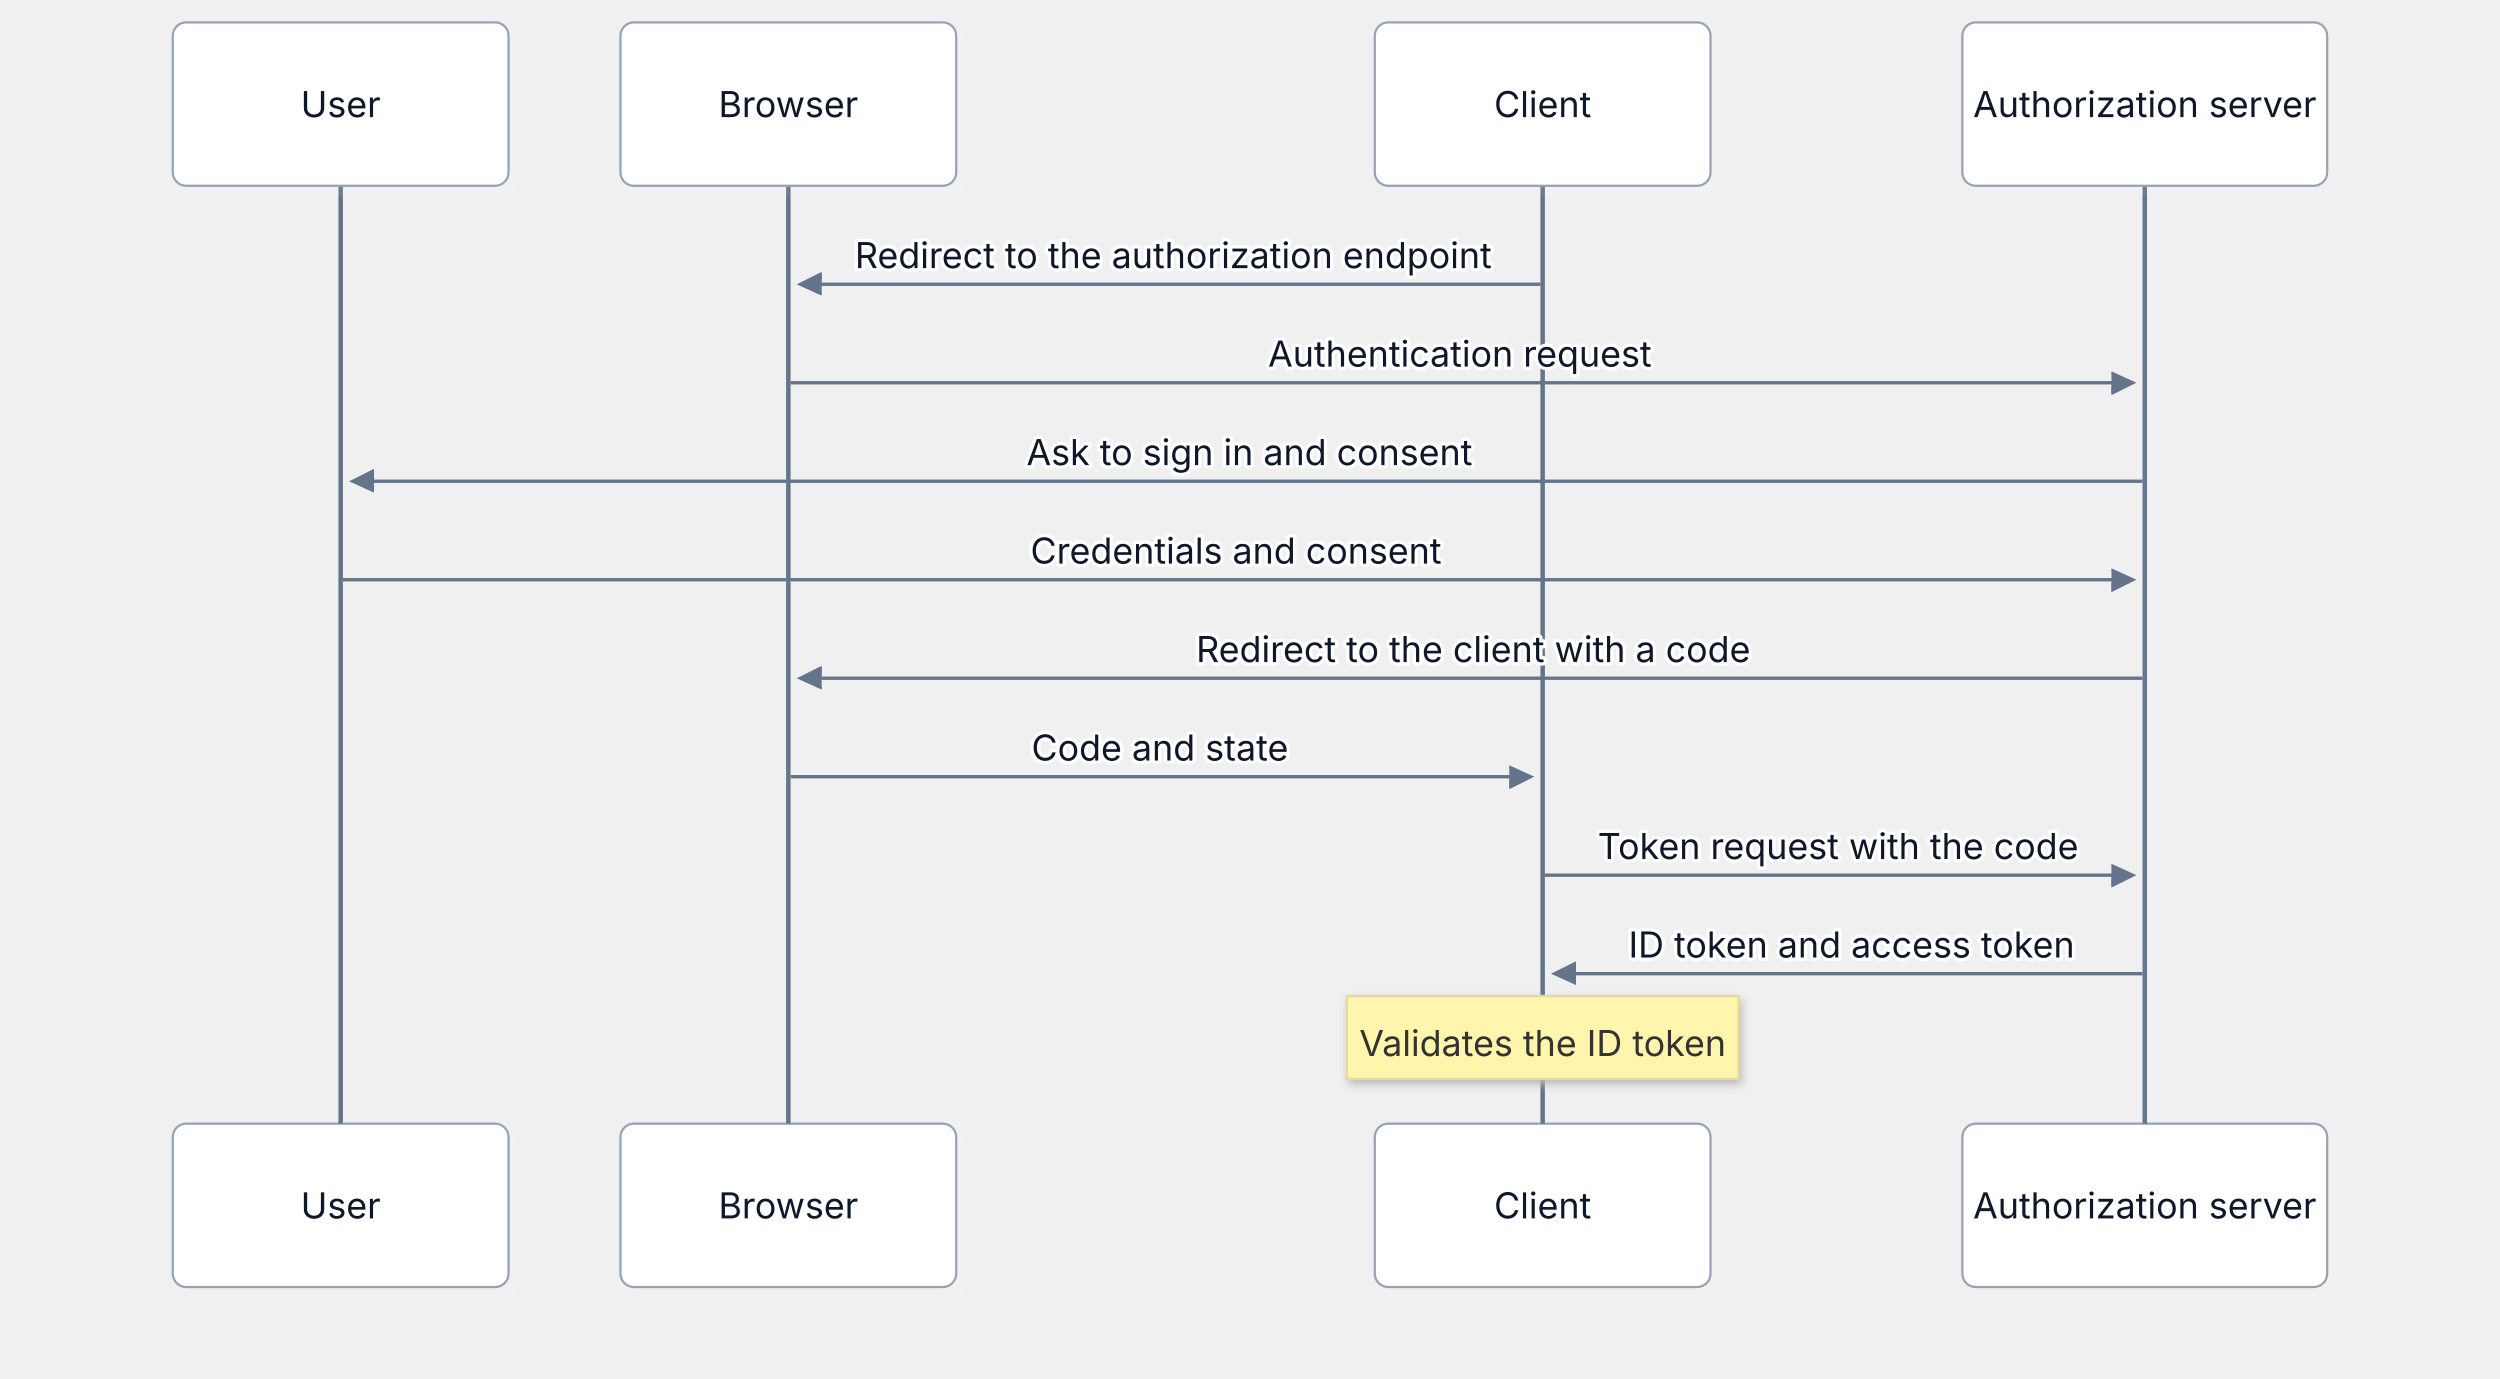
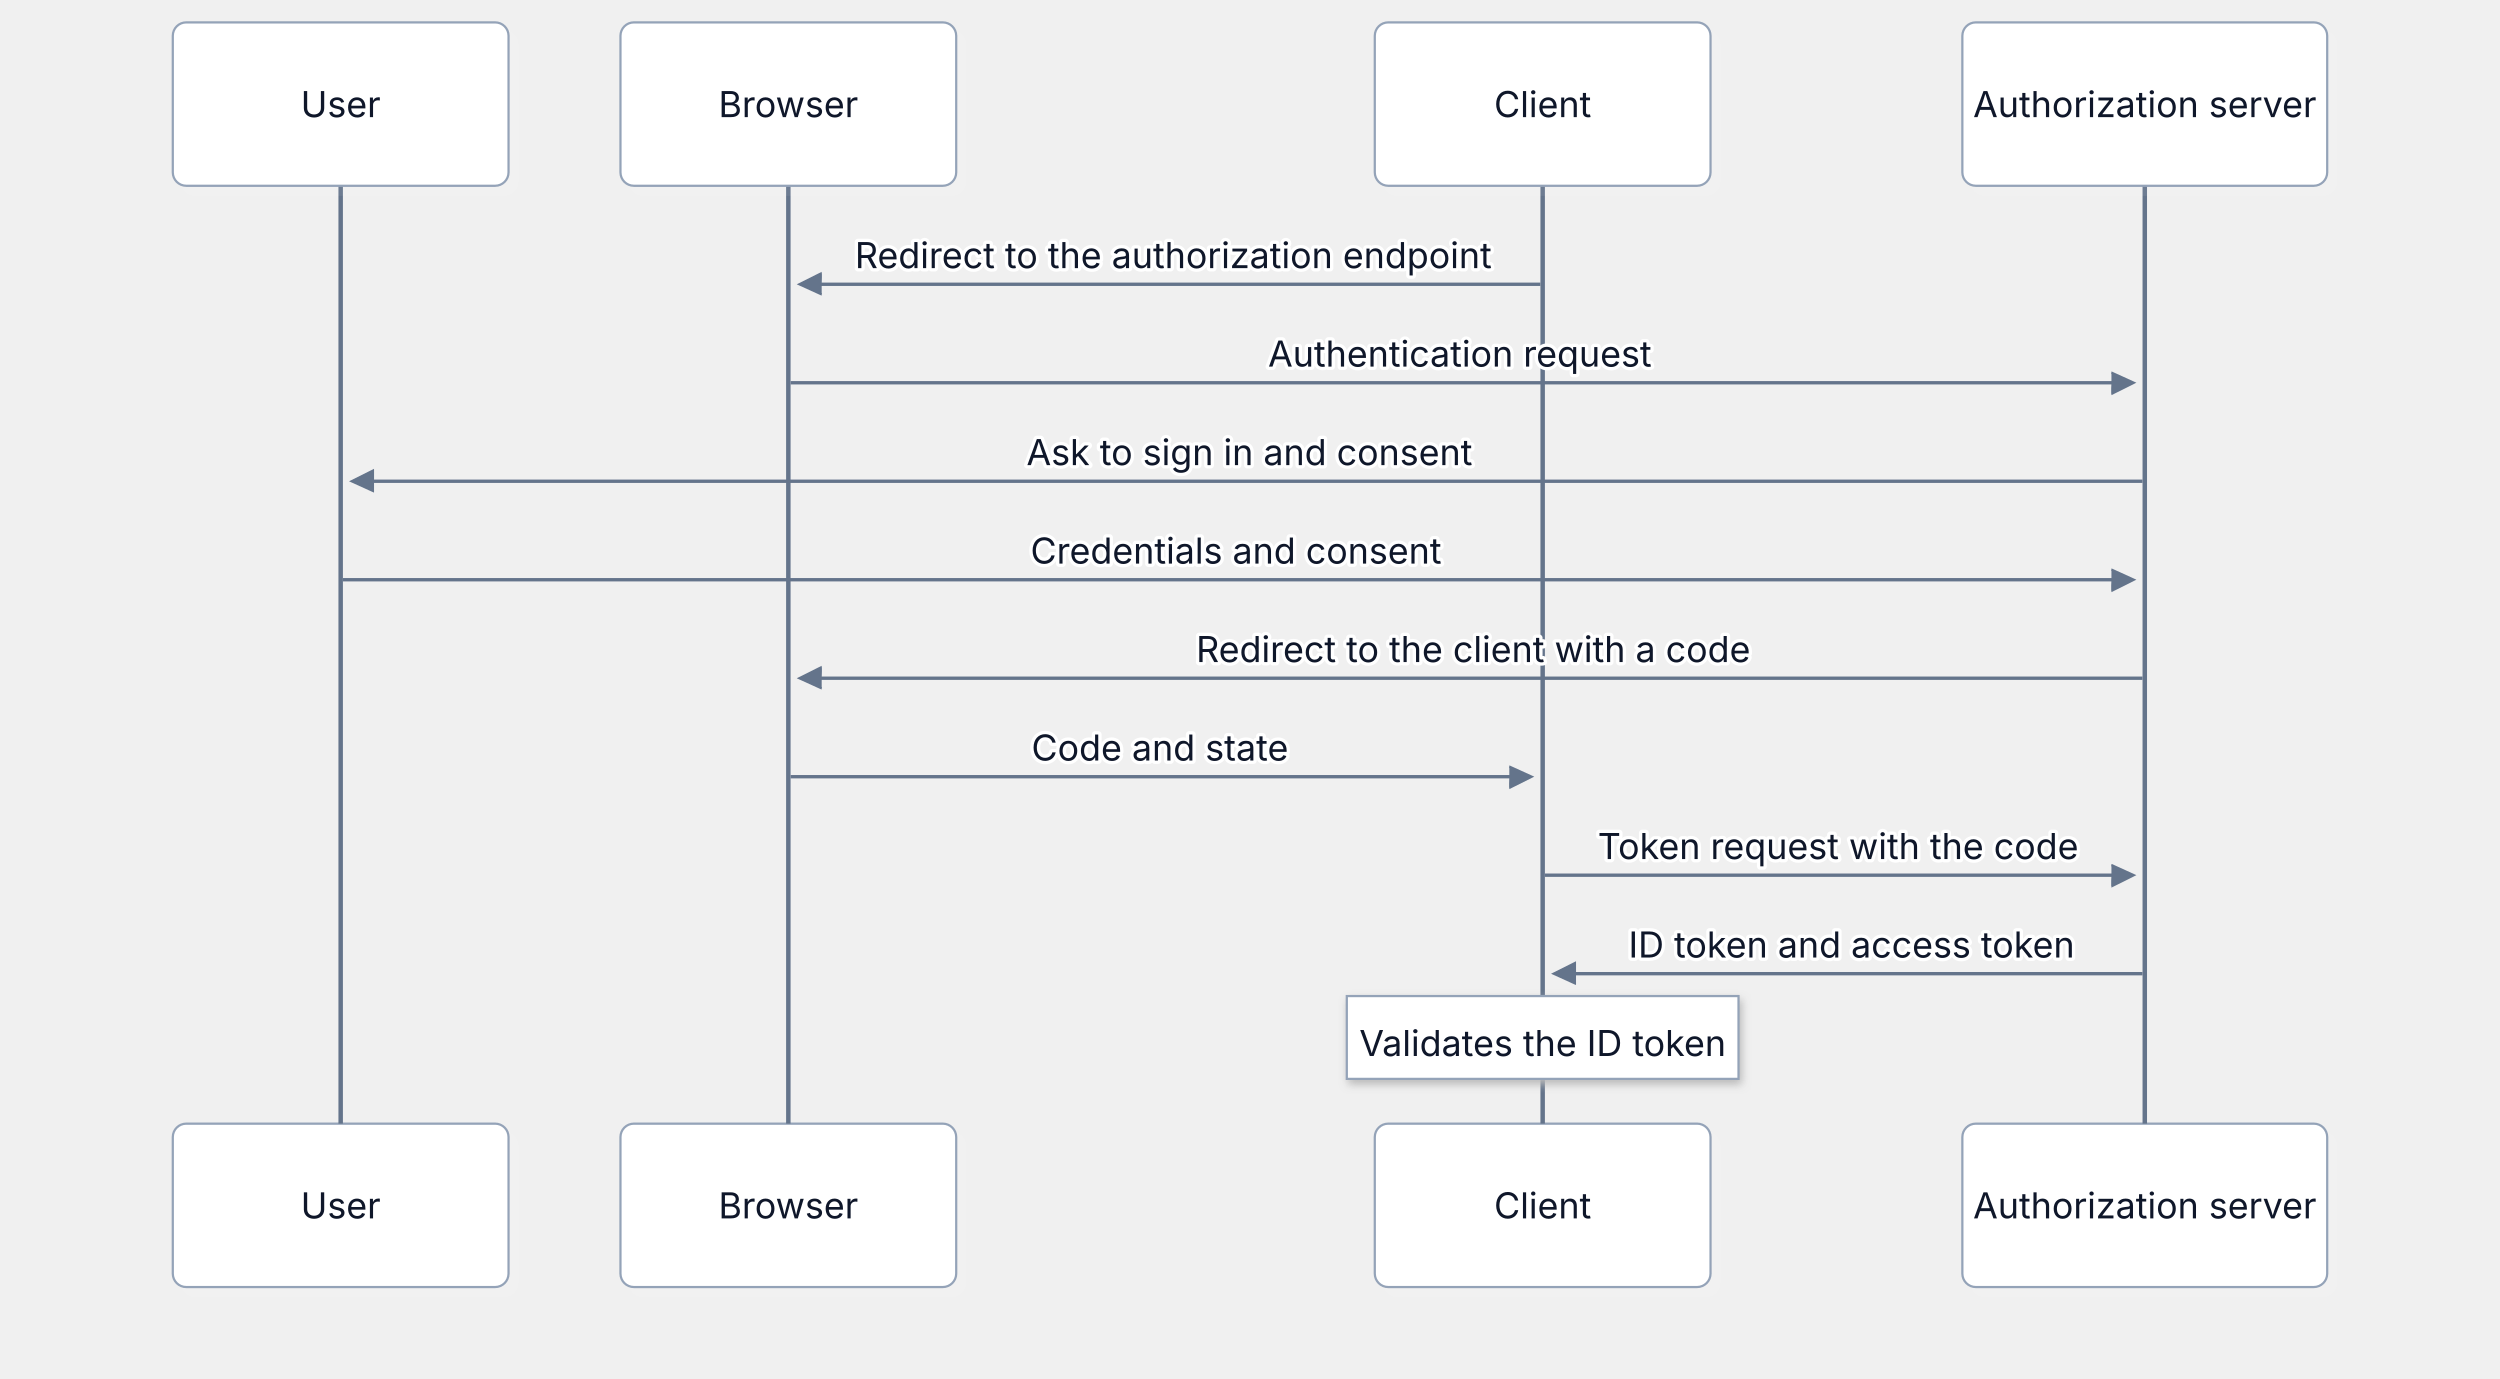
<svg xmlns="http://www.w3.org/2000/svg" id="d0light" width="1062.5" height="586" viewBox="-50 -10 1062.5 616" role="graphics-document document" aria-roledescription="sequence" aria-describedby="chart-desc-d0light" aria-labelledby="chart-title-d0light" style="background-color: rgb(255, 255, 255);">
  <g>
    <rect x="799.5" y="492" fill="#eaeaea" stroke="#666" width="163" height="73" name="auth" rx="6" ry="6" class="actor actor-bottom" data-look="neo" filter="url(#d0light-drop-shadow)" />
    <text x="881" y="528.5" dominant-baseline="central" alignment-baseline="central" class="actor actor-box" style="text-anchor: middle; font-size: 16px; font-weight: 400; font-family: Inter, -apple-system, &quot;Segoe UI&quot;, Roboto, Helvetica, Arial, sans-serif;">
      <tspan x="881" dy="0">Authorization server</tspan>
    </text>
  </g>
  <g>
    <rect x="537" y="492" fill="#eaeaea" stroke="#666" width="150" height="73" name="client" rx="6" ry="6" class="actor actor-bottom" data-look="neo" filter="url(#d0light-drop-shadow)" />
    <text x="612" y="528.5" dominant-baseline="central" alignment-baseline="central" class="actor actor-box" style="text-anchor: middle; font-size: 16px; font-weight: 400; font-family: Inter, -apple-system, &quot;Segoe UI&quot;, Roboto, Helvetica, Arial, sans-serif;">
      <tspan x="612" dy="0">Client</tspan>
    </text>
  </g>
  <g>
    <rect x="200" y="492" fill="#eaeaea" stroke="#666" width="150" height="73" name="browser" rx="6" ry="6" class="actor actor-bottom" data-look="neo" filter="url(#d0light-drop-shadow)" />
    <text x="275" y="528.5" dominant-baseline="central" alignment-baseline="central" class="actor actor-box" style="text-anchor: middle; font-size: 16px; font-weight: 400; font-family: Inter, -apple-system, &quot;Segoe UI&quot;, Roboto, Helvetica, Arial, sans-serif;">
      <tspan x="275" dy="0">Browser</tspan>
    </text>
  </g>
  <g>
    <rect x="0" y="492" fill="#eaeaea" stroke="#666" width="150" height="73" name="user" rx="6" ry="6" class="actor actor-bottom" data-look="neo" filter="url(#d0light-drop-shadow)" />
    <text x="75" y="528.5" dominant-baseline="central" alignment-baseline="central" class="actor actor-box" style="text-anchor: middle; font-size: 16px; font-weight: 400; font-family: Inter, -apple-system, &quot;Segoe UI&quot;, Roboto, Helvetica, Arial, sans-serif;">
      <tspan x="75" dy="0">User</tspan>
    </text>
  </g>
  <g>
    <line id="actor3" x1="881" y1="73" x2="881" y2="492" class="actor-line 200" stroke-width="0.5px" stroke="#999" name="auth" data-et="life-line" data-id="auth" />
    <g id="root-3" data-look="neo" data-et="participant" data-type="participant" data-id="auth">
      <rect x="799.5" y="0" fill="#eaeaea" stroke="#666" width="163" height="73" name="auth" rx="6" ry="6" class="actor actor-top" data-look="neo" filter="url(#d0light-drop-shadow)" />
      <text x="881" y="36.5" dominant-baseline="central" alignment-baseline="central" class="actor actor-box" style="text-anchor: middle; font-size: 16px; font-weight: 400; font-family: Inter, -apple-system, &quot;Segoe UI&quot;, Roboto, Helvetica, Arial, sans-serif;">
        <tspan x="881" dy="0">Authorization server</tspan>
      </text>
    </g>
  </g>
  <g>
    <line id="actor2" x1="612" y1="73" x2="612" y2="492" class="actor-line 200" stroke-width="0.5px" stroke="#999" name="client" data-et="life-line" data-id="client" />
    <g id="root-2" data-look="neo" data-et="participant" data-type="participant" data-id="client">
      <rect x="537" y="0" fill="#eaeaea" stroke="#666" width="150" height="73" name="client" rx="6" ry="6" class="actor actor-top" data-look="neo" filter="url(#d0light-drop-shadow)" />
      <text x="612" y="36.5" dominant-baseline="central" alignment-baseline="central" class="actor actor-box" style="text-anchor: middle; font-size: 16px; font-weight: 400; font-family: Inter, -apple-system, &quot;Segoe UI&quot;, Roboto, Helvetica, Arial, sans-serif;">
        <tspan x="612" dy="0">Client</tspan>
      </text>
    </g>
  </g>
  <g>
    <line id="actor1" x1="275" y1="73" x2="275" y2="492" class="actor-line 200" stroke-width="0.5px" stroke="#999" name="browser" data-et="life-line" data-id="browser" />
    <g id="root-1" data-look="neo" data-et="participant" data-type="participant" data-id="browser">
      <rect x="200" y="0" fill="#eaeaea" stroke="#666" width="150" height="73" name="browser" rx="6" ry="6" class="actor actor-top" data-look="neo" filter="url(#d0light-drop-shadow)" />
      <text x="275" y="36.5" dominant-baseline="central" alignment-baseline="central" class="actor actor-box" style="text-anchor: middle; font-size: 16px; font-weight: 400; font-family: Inter, -apple-system, &quot;Segoe UI&quot;, Roboto, Helvetica, Arial, sans-serif;">
        <tspan x="275" dy="0">Browser</tspan>
      </text>
    </g>
  </g>
  <g>
    <line id="actor0" x1="75" y1="73" x2="75" y2="492" class="actor-line 200" stroke-width="0.5px" stroke="#999" name="user" data-et="life-line" data-id="user" />
    <g id="root-0" data-look="neo" data-et="participant" data-type="participant" data-id="user">
      <rect x="0" y="0" fill="#eaeaea" stroke="#666" width="150" height="73" name="user" rx="6" ry="6" class="actor actor-top" data-look="neo" filter="url(#d0light-drop-shadow)" />
      <text x="75" y="36.5" dominant-baseline="central" alignment-baseline="central" class="actor actor-box" style="text-anchor: middle; font-size: 16px; font-weight: 400; font-family: Inter, -apple-system, &quot;Segoe UI&quot;, Roboto, Helvetica, Arial, sans-serif;">
        <tspan x="75" dy="0">User</tspan>
      </text>
    </g>
  </g>
-   <style>#d0light{font-family:Inter,-apple-system,Segoe UI,Roboto,Helvetica,Arial,sans-serif;font-size:15px;fill:#0F172A;}@keyframes edge-animation-frame{from{stroke-dashoffset:0;}}@keyframes dash{to{stroke-dashoffset:0;}}#d0light .edge-animation-slow{stroke-dasharray:9,5!important;stroke-dashoffset:900;animation:dash 50s linear infinite;stroke-linecap:round;}#d0light .edge-animation-fast{stroke-dasharray:9,5!important;stroke-dashoffset:900;animation:dash 20s linear infinite;stroke-linecap:round;}#d0light .error-icon{fill:hsl(220.588, 100%, 98.333%);}#d0light .error-text{fill:rgb(8.5, 5.75, 0);stroke:rgb(8.5, 5.75, 0);}#d0light .edge-thickness-normal{stroke-width:1px;}#d0light .edge-thickness-thick{stroke-width:3.5px;}#d0light .edge-pattern-solid{stroke-dasharray:0;}#d0light .edge-thickness-invisible{stroke-width:0;fill:none;}#d0light .edge-pattern-dashed{stroke-dasharray:3;}#d0light .edge-pattern-dotted{stroke-dasharray:2;}#d0light .marker{fill:#64748B;stroke:#64748B;}#d0light .marker.cross{stroke:#64748B;}#d0light svg{font-family:Inter,-apple-system,Segoe UI,Roboto,Helvetica,Arial,sans-serif;font-size:15px;}#d0light p{margin:0;}#d0light .actor{stroke:#94A3B8;fill:#FFFFFF;stroke-width:1;}#d0light rect.actor.outer-path[data-look="neo"]{filter:drop-shadow( 1px 2px 2px rgba(185,185,185,1));}#d0light rect.note[data-look="neo"]{stroke:hsl(52.683, 60%, 73.922%);fill:#fff5ad;filter:drop-shadow( 1px 2px 2px rgba(185,185,185,1));}#d0light text.actor&gt;tspan{fill:#0F172A;stroke:none;}#d0light .actor-line{stroke:#64748B;}#d0light .innerArc{stroke-width:1.5;stroke-dasharray:none;}#d0light .messageLine0{stroke-width:1.5;stroke-dasharray:none;stroke:#64748B;}#d0light .messageLine1{stroke-width:1.5;stroke-dasharray:2,2;stroke:#64748B;}#d0light [id$="-arrowhead"] path{fill:#64748B;stroke:#64748B;}#d0light .sequenceNumber{fill:#9b8b74;}#d0light [id$="-sequencenumber"]{fill:#64748B;}#d0light [id$="-crosshead"] path{fill:#64748B;stroke:#64748B;}#d0light .messageText{fill:#0F172A;stroke:none;}#d0light .labelBox{stroke:#94A3B8;fill:#FFFFFF;filter:drop-shadow( 1px 2px 2px rgba(185,185,185,1));}#d0light .labelText,#d0light .labelText&gt;tspan{fill:#0F172A;stroke:none;}#d0light .loopText,#d0light .loopText&gt;tspan{fill:#0F172A;stroke:none;}#d0light .sectionTitle,#d0light .sectionTitle&gt;tspan{fill:#0F172A;stroke:none;}#d0light .loopLine{stroke-width:2px;stroke-dasharray:2,2;stroke:#94A3B8;fill:#94A3B8;}#d0light .note{stroke:hsl(52.683, 60%, 73.922%);fill:#fff5ad;}#d0light .noteText,#d0light .noteText&gt;tspan{fill:#333;stroke:none;}#d0light .activation0{fill:hsl(-79.412, 100%, 93.333%);stroke:hsl(-79.412, 100%, 83.333%);}#d0light .activation1{fill:hsl(-79.412, 100%, 93.333%);stroke:hsl(-79.412, 100%, 83.333%);}#d0light .activation2{fill:hsl(-79.412, 100%, 93.333%);stroke:hsl(-79.412, 100%, 83.333%);}#d0light .actorPopupMenu{position:absolute;}#d0light .actorPopupMenuPanel{position:absolute;fill:#FFFFFF;box-shadow:0px 8px 16px 0px rgba(0,0,0,0.2);filter:drop-shadow(3px 5px 2px rgb(0 0 0 / 0.4));}#d0light .actor-man circle,#d0light line{fill:#FFFFFF;stroke-width:2px;}#d0light g rect.rect{filter:drop-shadow( 1px 2px 2px rgba(185,185,185,1));stroke:hsl(40.588, 60%, 83.333%);}#d0light .node .neo-node{stroke:hsl(40.588, 60%, 83.333%);}#d0light [data-look="neo"].node rect,#d0light [data-look="neo"].cluster rect,#d0light [data-look="neo"].node polygon{stroke:url(#d0light-gradient);filter:drop-shadow( 1px 2px 2px rgba(185,185,185,1));}#d0light [data-look="neo"].swimlane.cluster rect{filter:none;}#d0light [data-look="neo"].node path{stroke:url(#d0light-gradient);stroke-width:1px;}#d0light [data-look="neo"].node .outer-path{filter:drop-shadow( 1px 2px 2px rgba(185,185,185,1));}#d0light [data-look="neo"].node .neo-line path{stroke:hsl(40.588, 60%, 83.333%);filter:none;}#d0light [data-look="neo"].node circle{stroke:url(#d0light-gradient);filter:drop-shadow( 1px 2px 2px rgba(185,185,185,1));}#d0light [data-look="neo"].node circle .state-start{fill:#000000;}#d0light [data-look="neo"].icon-shape .icon{fill:url(#d0light-gradient);filter:drop-shadow( 1px 2px 2px rgba(185,185,185,1));}#d0light [data-look="neo"].icon-shape .icon-neo path{stroke:url(#d0light-gradient);filter:drop-shadow( 1px 2px 2px rgba(185,185,185,1));}#d0light .messageText{paint-order:stroke;stroke:rgb(255, 255, 255);stroke-width:3px;stroke-linejoin:round;}#d0light :root{--mermaid-font-family:Inter,-apple-system,Segoe UI,Roboto,Helvetica,Arial,sans-serif;}</style>
+   <style>#d0light{font-family:Inter,-apple-system,Segoe UI,Roboto,Helvetica,Arial,sans-serif;font-size:15px;fill:#0F172A;}@keyframes edge-animation-frame{from{stroke-dashoffset:0;}}@keyframes dash{to{stroke-dashoffset:0;}}#d0light .edge-animation-slow{stroke-dasharray:9,5!important;stroke-dashoffset:900;animation:dash 50s linear infinite;stroke-linecap:round;}#d0light .edge-animation-fast{stroke-dasharray:9,5!important;stroke-dashoffset:900;animation:dash 20s linear infinite;stroke-linecap:round;}#d0light .error-icon{fill:hsl(220.588, 100%, 98.333%);}#d0light .error-text{fill:rgb(8.5, 5.75, 0);stroke:rgb(8.5, 5.75, 0);}#d0light .edge-thickness-normal{stroke-width:1px;}#d0light .edge-thickness-thick{stroke-width:3.5px;}#d0light .edge-pattern-solid{stroke-dasharray:0;}#d0light .edge-thickness-invisible{stroke-width:0;fill:none;}#d0light .edge-pattern-dashed{stroke-dasharray:3;}#d0light .edge-pattern-dotted{stroke-dasharray:2;}#d0light .marker{fill:#64748B;stroke:#64748B;}#d0light .marker.cross{stroke:#64748B;}#d0light svg{font-family:Inter,-apple-system,Segoe UI,Roboto,Helvetica,Arial,sans-serif;font-size:15px;}#d0light p{margin:0;}#d0light .actor{stroke:#94A3B8;fill:#FFFFFF;stroke-width:1;}#d0light rect.actor.outer-path[data-look="neo"]{filter:drop-shadow( 1px 2px 2px rgba(185,185,185,1));}#d0light rect.note[data-look="neo"]{stroke:#94A3B8;fill:#FFFFFF;filter:drop-shadow( 1px 2px 2px rgba(185,185,185,1));}#d0light text.actor&gt;tspan{fill:#0F172A;stroke:none;}#d0light .actor-line{stroke:#64748B;}#d0light .innerArc{stroke-width:1.5;stroke-dasharray:none;}#d0light .messageLine0{stroke-width:1.5;stroke-dasharray:none;stroke:#64748B;}#d0light .messageLine1{stroke-width:1.5;stroke-dasharray:2,2;stroke:#64748B;}#d0light [id$="-arrowhead"] path{fill:#64748B;stroke:#64748B;}#d0light .sequenceNumber{fill:#9b8b74;}#d0light [id$="-sequencenumber"]{fill:#64748B;}#d0light [id$="-crosshead"] path{fill:#64748B;stroke:#64748B;}#d0light .messageText{fill:#0F172A;stroke:none;}#d0light .labelBox{stroke:#94A3B8;fill:#FFFFFF;filter:drop-shadow( 1px 2px 2px rgba(185,185,185,1));}#d0light .labelText,#d0light .labelText&gt;tspan{fill:#0F172A;stroke:none;}#d0light .loopText,#d0light .loopText&gt;tspan{fill:#0F172A;stroke:none;}#d0light .sectionTitle,#d0light .sectionTitle&gt;tspan{fill:#0F172A;stroke:none;}#d0light .loopLine{stroke-width:2px;stroke-dasharray:2,2;stroke:#94A3B8;fill:#94A3B8;}#d0light .note{stroke:#94A3B8;fill:#FFFFFF;}#d0light .noteText,#d0light .noteText&gt;tspan{fill:#0F172A;stroke:none;}#d0light .activation0{fill:hsl(-79.412, 100%, 93.333%);stroke:hsl(-79.412, 100%, 83.333%);}#d0light .activation1{fill:hsl(-79.412, 100%, 93.333%);stroke:hsl(-79.412, 100%, 83.333%);}#d0light .activation2{fill:hsl(-79.412, 100%, 93.333%);stroke:hsl(-79.412, 100%, 83.333%);}#d0light .actorPopupMenu{position:absolute;}#d0light .actorPopupMenuPanel{position:absolute;fill:#FFFFFF;box-shadow:0px 8px 16px 0px rgba(0,0,0,0.2);filter:drop-shadow(3px 5px 2px rgb(0 0 0 / 0.4));}#d0light .actor-man circle,#d0light line{fill:#FFFFFF;stroke-width:2px;}#d0light g rect.rect{filter:drop-shadow( 1px 2px 2px rgba(185,185,185,1));stroke:hsl(40.588, 60%, 83.333%);}#d0light .node .neo-node{stroke:hsl(40.588, 60%, 83.333%);}#d0light [data-look="neo"].node rect,#d0light [data-look="neo"].cluster rect,#d0light [data-look="neo"].node polygon{stroke:url(#d0light-gradient);filter:drop-shadow( 1px 2px 2px rgba(185,185,185,1));}#d0light [data-look="neo"].swimlane.cluster rect{filter:none;}#d0light [data-look="neo"].node path{stroke:url(#d0light-gradient);stroke-width:1px;}#d0light [data-look="neo"].node .outer-path{filter:drop-shadow( 1px 2px 2px rgba(185,185,185,1));}#d0light [data-look="neo"].node .neo-line path{stroke:hsl(40.588, 60%, 83.333%);filter:none;}#d0light [data-look="neo"].node circle{stroke:url(#d0light-gradient);filter:drop-shadow( 1px 2px 2px rgba(185,185,185,1));}#d0light [data-look="neo"].node circle .state-start{fill:#000000;}#d0light [data-look="neo"].icon-shape .icon{fill:url(#d0light-gradient);filter:drop-shadow( 1px 2px 2px rgba(185,185,185,1));}#d0light [data-look="neo"].icon-shape .icon-neo path{stroke:url(#d0light-gradient);filter:drop-shadow( 1px 2px 2px rgba(185,185,185,1));}#d0light .messageText{paint-order:stroke;stroke:rgb(255, 255, 255);stroke-width:3px;stroke-linejoin:round;}#d0light :root{--mermaid-font-family:Inter,-apple-system,Segoe UI,Roboto,Helvetica,Arial,sans-serif;}</style>
  <g />
  <defs>
    <symbol id="d0light-computer" width="24" height="24">
      <path transform="scale(.5)" d="M2 2v13h20v-13h-20zm18 11h-16v-9h16v9zm-10.22 6l.466-1h3.52l.467 1h-4.45zm14.22 3h-24l2-6h2.10l-1.33 4h18.45l-1.29-4h2.07l2 6zm-5-10h-14v-7h14v7z" />
    </symbol>
  </defs>
  <defs>
    <symbol id="d0light-database" fill-rule="evenodd" clip-rule="evenodd">
      <path transform="scale(.5)" d="M12.25.001l.256.00.255.00.253.00.251.01.24.012.24.015.24.016.24.019.24.02.23.023.23.024.23.027.23.028.22.031.22.032.22.034.22.03.217.03.214.04.21.041.20.043.20.045.20.046.19.048.19.05.19.051.18.053.18.054.18.05.175.05.172.05.168.06.16.061.16.06.155.06.15.06.074.03.073.03.071.03.07.03.069.03.068.03.067.03.066.03.064.03.064.03.062.03.06.03.06.03.058.03.058.03.055.03.055.03.053.03.052.03.051.03.05.03.048.03.047.03.045.04.04.04.04.04.04.04.04.04.039.04.037.04.036.04.034.04.033.04.032.04.03.04.029.04.027.04.026.04.024.04.023.04.021.04.02.04.018.04.017.04.015.04.013.04.012.04.011.04.009.04.007.04.006.04.004.04.002.04.001.04v17l-.001.04-.002.04-.004.04-.006.04-.007.04-.009.04-.011.04-.012.04-.013.04-.015.04-.017.04-.018.04-.02.04-.021.04-.023.04-.024.04-.026.04-.027.04-.029.04-.03.04-.032.04-.033.04-.034.04-.036.04-.037.04-.039.04-.04.04-.041.04-.043.04-.044.04-.045.04-.047.03-.048.03-.05.03-.051.03-.052.03-.053.03-.055.03-.055.03-.058.03-.058.03-.06.03-.06.03-.062.03-.064.03-.064.03-.066.03-.067.03-.068.03-.069.03-.07.03-.071.03-.073.03-.074.03-.15.06-.155.06-.16.06-.163.06-.168.06-.172.05-.175.05-.18.05-.183.05-.187.05-.191.05-.194.05-.198.04-.201.04-.205.04-.208.04-.211.04-.214.04-.217.03-.22.03-.223.03-.225.03-.229.03-.231.02-.233.02-.236.02-.239.02-.241.02-.242.01-.246.01-.247.01-.249.01-.251.01-.253.00-.255.00-.256.00-.258.00-.258-.001-.256-.004-.255-.005-.253-.008-.251-.01-.249-.012-.247-.015-.245-.016-.243-.019-.241-.02-.238-.023-.236-.024-.234-.027-.231-.028-.228-.031-.226-.032-.223-.034-.22-.036-.217-.038-.214-.04-.211-.041-.208-.043-.204-.045-.201-.046-.198-.048-.195-.05-.19-.051-.187-.053-.184-.054-.179-.056-.176-.057-.172-.059-.167-.06-.164-.061-.159-.063-.155-.064-.151-.066-.074-.033-.072-.033-.072-.034-.07-.034-.069-.035-.068-.035-.067-.035-.066-.035-.064-.036-.063-.036-.062-.036-.061-.036-.06-.037-.058-.037-.057-.037-.056-.038-.055-.038-.053-.038-.052-.038-.051-.039-.049-.039-.049-.039-.046-.039-.046-.04-.044-.04-.043-.04-.041-.04-.04-.041-.039-.041-.037-.041-.036-.041-.034-.041-.033-.042-.032-.042-.03-.042-.029-.042-.027-.042-.026-.043-.024-.043-.023-.043-.021-.043-.02-.043-.018-.044-.017-.043-.015-.044-.013-.044-.012-.044-.011-.045-.009-.044-.007-.045-.006-.045-.004-.045-.002-.045-.001-.045v-17l.001-.045.00-.045.00-.045.00-.045.00-.045.00-.044.01-.045.01-.044.01-.044.01-.044.01-.043.01-.044.02-.043.02-.043.02-.043.02-.043.02-.043.02-.042.02-.042.03-.042.03-.042.03-.042.03-.041.03-.041.03-.041.03-.041.04-.041.04-.04.04-.04.04-.04.04-.04.04-.039.04-.039.04-.039.05-.039.05-.038.05-.038.05-.038.05-.038.05-.037.05-.037.06-.037.06-.036.06-.036.06-.036.06-.036.06-.035.06-.035.06-.035.06-.035.07-.034.07-.034.07-.033.07-.033.15-.066.15-.064.15-.063.16-.061.16-.06.17-.059.17-.057.17-.056.18-.054.18-.053.19-.051.19-.05.19-.048.20-.046.20-.045.20-.043.21-.041.21-.04.21-.038.22-.036.22-.034.22-.032.22-.031.23-.028.23-.027.23-.024.23-.023.24-.02.24-.019.24-.016.24-.015.24-.012.25-.01.25-.008.25-.005.25-.004.25-.001.25.001zm-9.25 20.49v.01l.001.02.003.02.004.02.005.02.006.02.007.02.009.02.01.02.011.02.012.02.013.02.015.02.016.02.017.02.018.02.019.02.021.02.022.02.023.02.024.02.052.04.056.05.06.051.06.051.07.05.075.05.079.05.084.05.088.05.092.05.097.05.102.05.105.05.11.05.114.05.119.05.123.05.127.05.13.05.13.05.13.048.14.049.14.047.15.047.15.047.16.04.163.04.167.04.171.04.176.04.178.04.183.03.187.03.19.03.194.03.197.03.202.03.204.03.209.03.21.029.21.027.21.025.22.024.22.021.23.02.23.018.23.016.24.01.243.01.246.01.24.008.25.005.25.004.25.001.26-.001.25-.004.25-.005.25-.008.24-.011.24-.012.24-.014.23-.016.23-.018.23-.021.22-.021.22-.024.22-.026.21-.027.21-.028.21-.031.20-.031.20-.034.19-.034.19-.036.19-.037.18-.039.18-.04.17-.04.17-.042.17-.043.16-.044.16-.045.16-.046.15-.046.15-.047.14-.048.14-.049.13-.049.13-.05.13-.05.12-.05.12-.051.11-.052.11-.051.11-.052.10-.052.10-.052.09-.052.09-.052.08-.053.08-.051.07-.052.07-.052.07-.051.06-.051.06-.051.05-.05.05-.05.02-.024.02-.025.02-.024.02-.024.01-.024.01-.024.01-.024.01-.023.01-.024.01-.023.01-.023.01-.023.01-.022.00-.022.00-.022.00-.022.00-.022.00-.021.00-.021.00-.021v-4.12l-.077.05-.08.05-.083.05-.085.05-.087.05-.09.05-.093.05-.095.05-.097.05-.1.04-.102.04-.105.04-.106.04-.109.04-.111.04-.114.04-.115.04-.118.04-.12.04-.122.04-.124.04-.126.04-.128.04-.13.04-.132.03-.134.03-.135.03-.138.03-.139.03-.142.03-.143.03-.144.03-.147.03-.148.03-.15.03-.151.03-.153.02-.154.02-.156.02-.158.02-.159.02-.161.02-.162.02-.163.02-.165.02-.166.02-.167.01-.169.01-.169.01-.171.01-.173.01-.173.01-.175.01-.175.01-.177.01-.178.01-.179.00-.179.00-.181.00-.182.00-.182.00-.184.00-.184.00h-.37l-.184-.002-.184-.003-.182-.004-.182-.005-.181-.006-.179-.008-.179-.008-.178-.01-.176-.011-.176-.012-.175-.013-.173-.014-.172-.015-.171-.016-.17-.017-.169-.018-.167-.019-.166-.02-.165-.021-.163-.022-.162-.023-.161-.024-.159-.025-.157-.026-.156-.027-.155-.027-.153-.029-.151-.03-.15-.03-.148-.031-.146-.032-.145-.033-.143-.034-.141-.035-.14-.035-.137-.037-.136-.037-.134-.038-.132-.038-.13-.04-.128-.04-.126-.041-.124-.042-.122-.042-.12-.044-.117-.043-.116-.045-.113-.045-.112-.046-.109-.047-.106-.047-.105-.048-.102-.049-.1-.049-.097-.05-.095-.05-.093-.052-.09-.051-.087-.052-.085-.053-.083-.054-.08-.054-.077-.054v4.12zm0-5.65v.011l.001.02.003.02.004.02.005.02.006.02.007.02.009.02.01.02.011.02.012.02.013.02.015.02.016.02.017.02.018.02.019.02.021.02.022.02.023.02.024.02.052.05.05.05.06.05.06.051.07.05.075.05.079.05.084.05.088.05.092.05.097.05.102.05.105.05.11.05.114.05.119.05.123.05.12.051.13.05.13.049.13.049.14.048.14.048.15.047.15.046.16.04.163.04.167.04.171.04.176.04.178.04.18.04.18.038.19.03.194.03.197.03.202.03.204.03.209.03.21.028.21.027.21.025.22.024.22.022.23.02.23.018.23.016.24.01.243.01.246.01.24.008.25.006.25.003.25.001.26-.001.25-.003.25-.006.25-.008.24-.01.24-.012.24-.015.23-.016.23-.018.23-.02.22-.022.22-.024.22-.025.21-.027.21-.029.21-.03.20-.032.20-.033.19-.035.19-.036.19-.037.18-.039.18-.039.17-.041.17-.042.17-.043.16-.044.16-.045.16-.045.15-.047.15-.047.14-.048.14-.048.13-.05.13-.049.13-.05.12-.051.12-.051.11-.051.11-.052.11-.052.10-.052.10-.052.09-.052.09-.052.08-.052.08-.052.07-.052.07-.051.07-.052.06-.051.06-.05.05-.051.05-.049.02-.025.02-.024.02-.025.02-.024.01-.024.01-.024.01-.024.01-.023.01-.023.01-.024.01-.022.01-.023.01-.023.00-.022.00-.022.00-.022.00-.021.00-.022.00-.021.00-.021v-4.13l-.077.05-.08.05-.083.05-.085.05-.087.05-.09.05-.093.05-.095.05-.097.05-.1.04-.102.04-.105.04-.106.04-.109.04-.111.04-.114.04-.115.04-.118.04-.12.04-.122.04-.124.04-.126.04-.128.04-.13.03-.132.03-.134.03-.135.03-.138.03-.139.03-.142.03-.143.03-.144.03-.147.03-.148.03-.15.03-.151.03-.153.02-.154.02-.156.02-.158.02-.159.02-.161.02-.162.02-.163.02-.165.02-.166.02-.167.01-.169.01-.169.01-.171.01-.173.01-.173.01-.175.01-.175.01-.177.01-.178.00-.179.00-.179.00-.181.00-.182.00-.182.00-.184.00-.184.00h-.37l-.184-.002-.184-.003-.182-.004-.182-.005-.181-.007-.179-.007-.179-.009-.178-.009-.176-.011-.176-.012-.175-.013-.173-.014-.172-.015-.171-.016-.17-.017-.169-.018-.167-.019-.166-.02-.165-.021-.163-.022-.162-.023-.161-.024-.159-.025-.157-.026-.156-.027-.155-.028-.153-.028-.151-.03-.15-.03-.148-.031-.146-.033-.145-.033-.143-.033-.141-.035-.14-.036-.137-.036-.136-.037-.134-.038-.132-.039-.13-.039-.128-.04-.126-.041-.124-.042-.122-.043-.12-.043-.117-.044-.116-.044-.113-.046-.112-.046-.109-.046-.106-.047-.105-.048-.102-.049-.1-.049-.097-.05-.095-.051-.093-.051-.09-.051-.087-.053-.085-.052-.083-.054-.08-.054-.077-.054v4.13zm0-5.66v.011l.001.02.00.022.00.021.00.022.00.021.00.022.00.023.01.02.011.02.012.02.013.02.015.02.016.02.017.02.018.02.019.02.021.02.022.02.023.02.024.02.052.05.05.05.06.05.06.051.07.05.075.05.079.05.084.05.088.05.092.05.097.05.102.05.105.05.11.05.114.05.119.05.123.05.127.05.13.05.13.05.13.049.14.048.14.048.15.047.15.046.16.04.163.04.167.04.171.04.176.04.178.04.18.04.18.038.19.03.194.03.197.03.202.03.204.03.209.03.21.028.21.027.21.025.22.024.22.021.23.02.23.018.23.017.24.01.243.01.246.01.24.008.25.006.25.003.25.001.26-.001.25-.003.25-.006.25-.008.24-.01.24-.013.24-.014.23-.016.23-.018.23-.02.22-.022.22-.024.22-.025.21-.027.21-.029.21-.03.20-.032.20-.033.19-.035.19-.036.19-.037.18-.039.18-.039.17-.041.17-.042.17-.043.16-.044.16-.045.16-.045.15-.047.15-.047.14-.048.14-.049.13-.049.13-.049.13-.051.12-.05.12-.051.11-.052.11-.051.11-.052.10-.052.10-.052.09-.052.09-.052.08-.052.08-.052.07-.052.07-.052.07-.051.06-.051.06-.051.05-.05.05-.049.02-.025.02-.025.02-.024.02-.024.01-.024.01-.024.01-.024.01-.023.01-.024.01-.023.01-.023.01-.022.01-.023.00-.022.00-.022.00-.022.00-.022.00-.021.00-.021.00-.021v-4.15l-.077.05-.08.05-.083.05-.085.05-.087.05-.09.05-.093.05-.095.05-.097.05-.1.04-.102.04-.105.04-.106.04-.109.04-.111.04-.114.04-.115.04-.118.04-.12.04-.122.04-.124.04-.126.04-.128.04-.13.03-.132.03-.134.03-.135.03-.138.03-.139.03-.142.03-.143.03-.144.03-.147.03-.148.03-.15.03-.151.03-.153.02-.154.02-.156.02-.158.02-.159.02-.161.02-.162.02-.163.02-.165.02-.166.02-.167.01-.169.01-.169.01-.171.01-.173.01-.173.01-.175.01-.175.01-.177.01-.178.01-.179.00-.179.00-.181.00-.182.00-.182.00-.184.00-.184.00-.185.00-.185-.001-.184-.001-.184-.003-.182-.004-.182-.006-.181-.006-.179-.007-.179-.009-.178-.01-.176-.01-.176-.012-.175-.013-.173-.014-.172-.015-.171-.016-.17-.017-.169-.018-.167-.019-.166-.02-.165-.021-.163-.023-.162-.023-.161-.024-.159-.024-.157-.026-.156-.027-.155-.028-.153-.028-.151-.03-.15-.03-.148-.032-.146-.032-.145-.033-.143-.034-.141-.034-.14-.036-.137-.036-.136-.037-.134-.038-.132-.039-.13-.039-.128-.041-.126-.041-.124-.041-.122-.043-.12-.043-.117-.044-.116-.044-.113-.046-.112-.046-.109-.046-.106-.048-.105-.048-.102-.048-.1-.05-.097-.049-.095-.051-.093-.051-.09-.052-.087-.052-.085-.053-.083-.053-.08-.054-.077-.054v4.15zm8.74-8.17l-.257.00-.254.00-.25.00-.247.01-.244.01-.241.01-.237.01-.233.01-.231.02-.226.02-.224.02-.22.02-.216.02-.212.02-.21.03-.205.03-.202.03-.198.03-.194.03-.191.03-.187.03-.183.04-.179.04-.175.04-.172.04-.168.04-.163.04-.16.04-.155.04-.152.04-.148.04-.143.04-.139.04-.136.05-.131.05-.126.05-.123.05-.118.05-.114.05-.11.05-.106.05-.101.05-.096.05-.092.05-.088.05-.083.05-.079.05-.074.05-.07.05-.065.05-.06.05-.056.05-.051.05-.023.02-.023.02-.021.02-.02.02-.019.02-.018.02-.017.02-.015.02-.014.02-.013.02-.012.02-.01.02-.01.02-.008.02-.006.02-.006.02-.004.02-.004.02-.001.02-.001.02.001.02.001.02.004.02.004.02.006.02.006.02.008.02.01.02.01.02.012.02.013.02.014.02.015.02.017.02.018.02.019.02.02.02.021.02.023.02.023.02.051.05.05.05.06.05.06.051.07.05.074.05.079.05.083.05.088.05.092.05.096.05.101.05.106.05.11.05.114.05.118.05.123.05.126.05.131.05.13.05.13.049.14.048.14.048.15.048.15.046.16.04.163.04.168.04.172.04.175.04.179.04.183.04.18.038.19.038.19.036.19.034.20.033.20.032.21.03.212.02.216.02.22.02.224.02.226.02.231.02.233.01.237.01.241.01.244.01.247.01.25.00.254.00.257.00.26.00.26-.001.25-.004.25-.005.25-.008.24-.011.24-.012.24-.014.23-.016.23-.018.23-.021.22-.022.22-.023.22-.026.21-.027.21-.028.21-.031.20-.032.20-.033.19-.034.19-.036.19-.038.18-.038.18-.04.17-.041.17-.042.17-.043.16-.043.16-.045.16-.046.15-.046.15-.048.14-.048.14-.048.13-.049.13-.05.13-.05.12-.051.12-.051.11-.051.11-.052.11-.052.10-.052.10-.052.09-.052.09-.052.08-.052.08-.052.07-.052.07-.051.07-.052.06-.051.06-.05.05-.05.05-.05.02-.025.02-.024.02-.024.02-.025.01-.024.01-.024.01-.023.01-.024.01-.023.01-.023.01-.023.01-.023.01-.022.00-.022.00-.023.00-.021.00-.022.00-.021.00-.021.00-.021-.001-.021-.001-.021-.004-.021-.004-.022-.006-.021-.006-.023-.008-.022-.01-.022-.01-.023-.012-.023-.013-.023-.014-.023-.015-.024-.017-.023-.018-.024-.019-.024-.02-.025-.021-.024-.023-.024-.023-.025-.051-.05-.056-.05-.06-.05-.065-.051-.07-.052-.074-.051-.079-.052-.083-.052-.088-.052-.092-.052-.096-.052-.101-.052-.106-.052-.11-.052-.114-.052-.118-.051-.123-.051-.126-.051-.131-.05-.136-.05-.139-.049-.143-.048-.148-.048-.152-.048-.155-.046-.16-.046-.163-.045-.168-.043-.172-.043-.175-.042-.179-.041-.183-.04-.187-.038-.191-.038-.194-.036-.198-.034-.202-.033-.205-.032-.21-.031-.212-.028-.216-.027-.22-.026-.224-.023-.226-.022-.231-.021-.233-.018-.237-.016-.241-.014-.244-.012-.247-.011-.25-.008-.254-.005-.257-.004-.26-.001-.26.00z" />
    </symbol>
  </defs>
  <defs>
    <symbol id="d0light-clock" width="24" height="24">
      <path transform="scale(.5)" d="M12 2c5.51 0 10 4.48 10 10s-4.48 10-10 10-10-4.48-10-10 4.48-10 10-10zm0-2c-6.62 0-12 5.37-12 12s5.37 12 12 12 12-5.37 12-12-5.37-12-12-12zm5.84 12.45c.202.03.202.33.001.37-1.90.361-6.04 1.11-6.54 1.11-.719 0-1.30-.582-1.30-1.30 0-.512.77-5.44 1.12-7.44.034-.192.31-.181.34.014l.985 6.23 5.39 1.01z" />
    </symbol>
  </defs>
  <defs>
    <marker id="d0light-arrowhead" refX="7.9" refY="5" markerUnits="userSpaceOnUse" markerWidth="12" markerHeight="12" orient="auto-start-reverse">
      <path d="M -1 0 L 10 5 L 0 10 z" />
    </marker>
  </defs>
  <defs>
    <marker id="d0light-crosshead" markerWidth="15" markerHeight="8" orient="auto" refX="4" refY="4.5">
      <path fill="none" stroke="#000000" stroke-width="1pt" d="M 1,2 L 6,7 M 6,2 L 1,7" style="stroke-dasharray: 0, 0;" />
    </marker>
  </defs>
  <defs>
    <marker id="d0light-filled-head" refX="15.5" refY="7" markerWidth="20" markerHeight="28" orient="auto">
      <path d="M 18,7 L9,13 L14,7 L9,1 Z" />
    </marker>
  </defs>
  <defs>
    <marker id="d0light-sequencenumber" refX="15" refY="15" markerWidth="60" markerHeight="40" orient="auto">
      <circle cx="15" cy="15" r="6" />
    </marker>
  </defs>
  <defs>
    <marker id="d0light-solidTopArrowHead" refX="7.9" refY="7.25" markerUnits="userSpaceOnUse" markerWidth="12" markerHeight="12" orient="auto-start-reverse">
      <path d="M 0 0 L 10 8 L 0 8 z" />
    </marker>
  </defs>
  <defs>
    <marker id="d0light-solidBottomArrowHead" refX="7.9" refY="0.75" markerUnits="userSpaceOnUse" markerWidth="12" markerHeight="12" orient="auto-start-reverse">
      <path d="M 0 0 L 10 0 L 0 8 z" />
    </marker>
  </defs>
  <defs>
    <marker id="d0light-stickTopArrowHead" refX="7.5" refY="7" markerUnits="userSpaceOnUse" markerWidth="12" markerHeight="12" orient="auto-start-reverse">
      <path d="M 0 0 L 7 7" stroke="black" stroke-width="1.5" fill="none" />
    </marker>
  </defs>
  <defs>
    <marker id="d0light-stickBottomArrowHead" refX="7.5" refY="0" markerUnits="userSpaceOnUse" markerWidth="12" markerHeight="12" orient="auto-start-reverse">
      <path d="M 0 7 L 7 0" stroke="black" stroke-width="1.5" fill="none" />
    </marker>
  </defs>
  <defs>
    <filter id="d0light-drop-shadow" height="130%" width="130%">
      <feDropShadow dx="4" dy="4" stdDeviation="0" flood-opacity="0.06" flood-color="#FFFFFF" />
    </filter>
  </defs>
  <g data-et="note" data-id="i8">
    <rect x="524.5" y="435" fill="#EDF2AE" stroke="#666" width="175" height="37" class="note" data-look="neo" />
    <text x="612" y="440" text-anchor="middle" dominant-baseline="middle" alignment-baseline="middle" class="noteText" dy="1em" style="font-family: Inter, -apple-system, &quot;Segoe UI&quot;, Roboto, Helvetica, Arial, sans-serif; font-size: 16px; font-weight: 400;">
      <tspan x="612">Validates the ID token</tspan>
    </text>
  </g>
  <text x="447" y="88" text-anchor="middle" dominant-baseline="middle" alignment-baseline="middle" class="messageText" dy="1em" style="font-family: Inter, -apple-system, &quot;Segoe UI&quot;, Roboto, Helvetica, Arial, sans-serif; font-size: 16px; font-weight: 400;">Redirect to the authorization endpoint</text>
  <line x1="611" y1="117" x2="282" y2="117" class="messageLine0" data-et="message" data-id="i0" data-from="client" data-to="browser" stroke-width="2" stroke="none" marker-end="url(#d0light-arrowhead)" style="fill: none;" />
  <text x="575" y="132" text-anchor="middle" dominant-baseline="middle" alignment-baseline="middle" class="messageText" dy="1em" style="font-family: Inter, -apple-system, &quot;Segoe UI&quot;, Roboto, Helvetica, Arial, sans-serif; font-size: 16px; font-weight: 400;">Authentication request</text>
  <line x1="276" y1="161" x2="874" y2="161" class="messageLine0" data-et="message" data-id="i1" data-from="browser" data-to="auth" stroke-width="2" stroke="none" marker-end="url(#d0light-arrowhead)" style="fill: none;" />
  <text x="481" y="176" text-anchor="middle" dominant-baseline="middle" alignment-baseline="middle" class="messageText" dy="1em" style="font-family: Inter, -apple-system, &quot;Segoe UI&quot;, Roboto, Helvetica, Arial, sans-serif; font-size: 16px; font-weight: 400;">Ask to sign in and consent</text>
  <line x1="880" y1="205" x2="82" y2="205" class="messageLine0" data-et="message" data-id="i2" data-from="auth" data-to="user" stroke-width="2" stroke="none" marker-end="url(#d0light-arrowhead)" style="fill: none;" />
  <text x="475" y="220" text-anchor="middle" dominant-baseline="middle" alignment-baseline="middle" class="messageText" dy="1em" style="font-family: Inter, -apple-system, &quot;Segoe UI&quot;, Roboto, Helvetica, Arial, sans-serif; font-size: 16px; font-weight: 400;">Credentials and consent</text>
  <line x1="76" y1="249" x2="874" y2="249" class="messageLine0" data-et="message" data-id="i3" data-from="user" data-to="auth" stroke-width="2" stroke="none" marker-end="url(#d0light-arrowhead)" style="fill: none;" />
  <text x="581" y="264" text-anchor="middle" dominant-baseline="middle" alignment-baseline="middle" class="messageText" dy="1em" style="font-family: Inter, -apple-system, &quot;Segoe UI&quot;, Roboto, Helvetica, Arial, sans-serif; font-size: 16px; font-weight: 400;">Redirect to the client with a code</text>
  <line x1="880" y1="293" x2="282" y2="293" class="messageLine0" data-et="message" data-id="i4" data-from="auth" data-to="browser" stroke-width="2" stroke="none" marker-end="url(#d0light-arrowhead)" style="fill: none;" />
  <text x="441" y="308" text-anchor="middle" dominant-baseline="middle" alignment-baseline="middle" class="messageText" dy="1em" style="font-family: Inter, -apple-system, &quot;Segoe UI&quot;, Roboto, Helvetica, Arial, sans-serif; font-size: 16px; font-weight: 400;">Code and state</text>
  <line x1="276" y1="337" x2="605" y2="337" class="messageLine0" data-et="message" data-id="i5" data-from="browser" data-to="client" stroke-width="2" stroke="none" marker-end="url(#d0light-arrowhead)" style="fill: none;" />
  <text x="744" y="352" text-anchor="middle" dominant-baseline="middle" alignment-baseline="middle" class="messageText" dy="1em" style="font-family: Inter, -apple-system, &quot;Segoe UI&quot;, Roboto, Helvetica, Arial, sans-serif; font-size: 16px; font-weight: 400;">Token request with the code</text>
  <line x1="613" y1="381" x2="874" y2="381" class="messageLine0" data-et="message" data-id="i6" data-from="client" data-to="auth" stroke-width="2" stroke="none" marker-end="url(#d0light-arrowhead)" style="fill: none;" />
  <text x="750" y="396" text-anchor="middle" dominant-baseline="middle" alignment-baseline="middle" class="messageText" dy="1em" style="font-family: Inter, -apple-system, &quot;Segoe UI&quot;, Roboto, Helvetica, Arial, sans-serif; font-size: 16px; font-weight: 400;">ID token and access token</text>
  <line x1="880" y1="425" x2="619" y2="425" class="messageLine0" data-et="message" data-id="i7" data-from="auth" data-to="client" stroke-width="2" stroke="none" marker-end="url(#d0light-arrowhead)" style="fill: none;" />
</svg>
